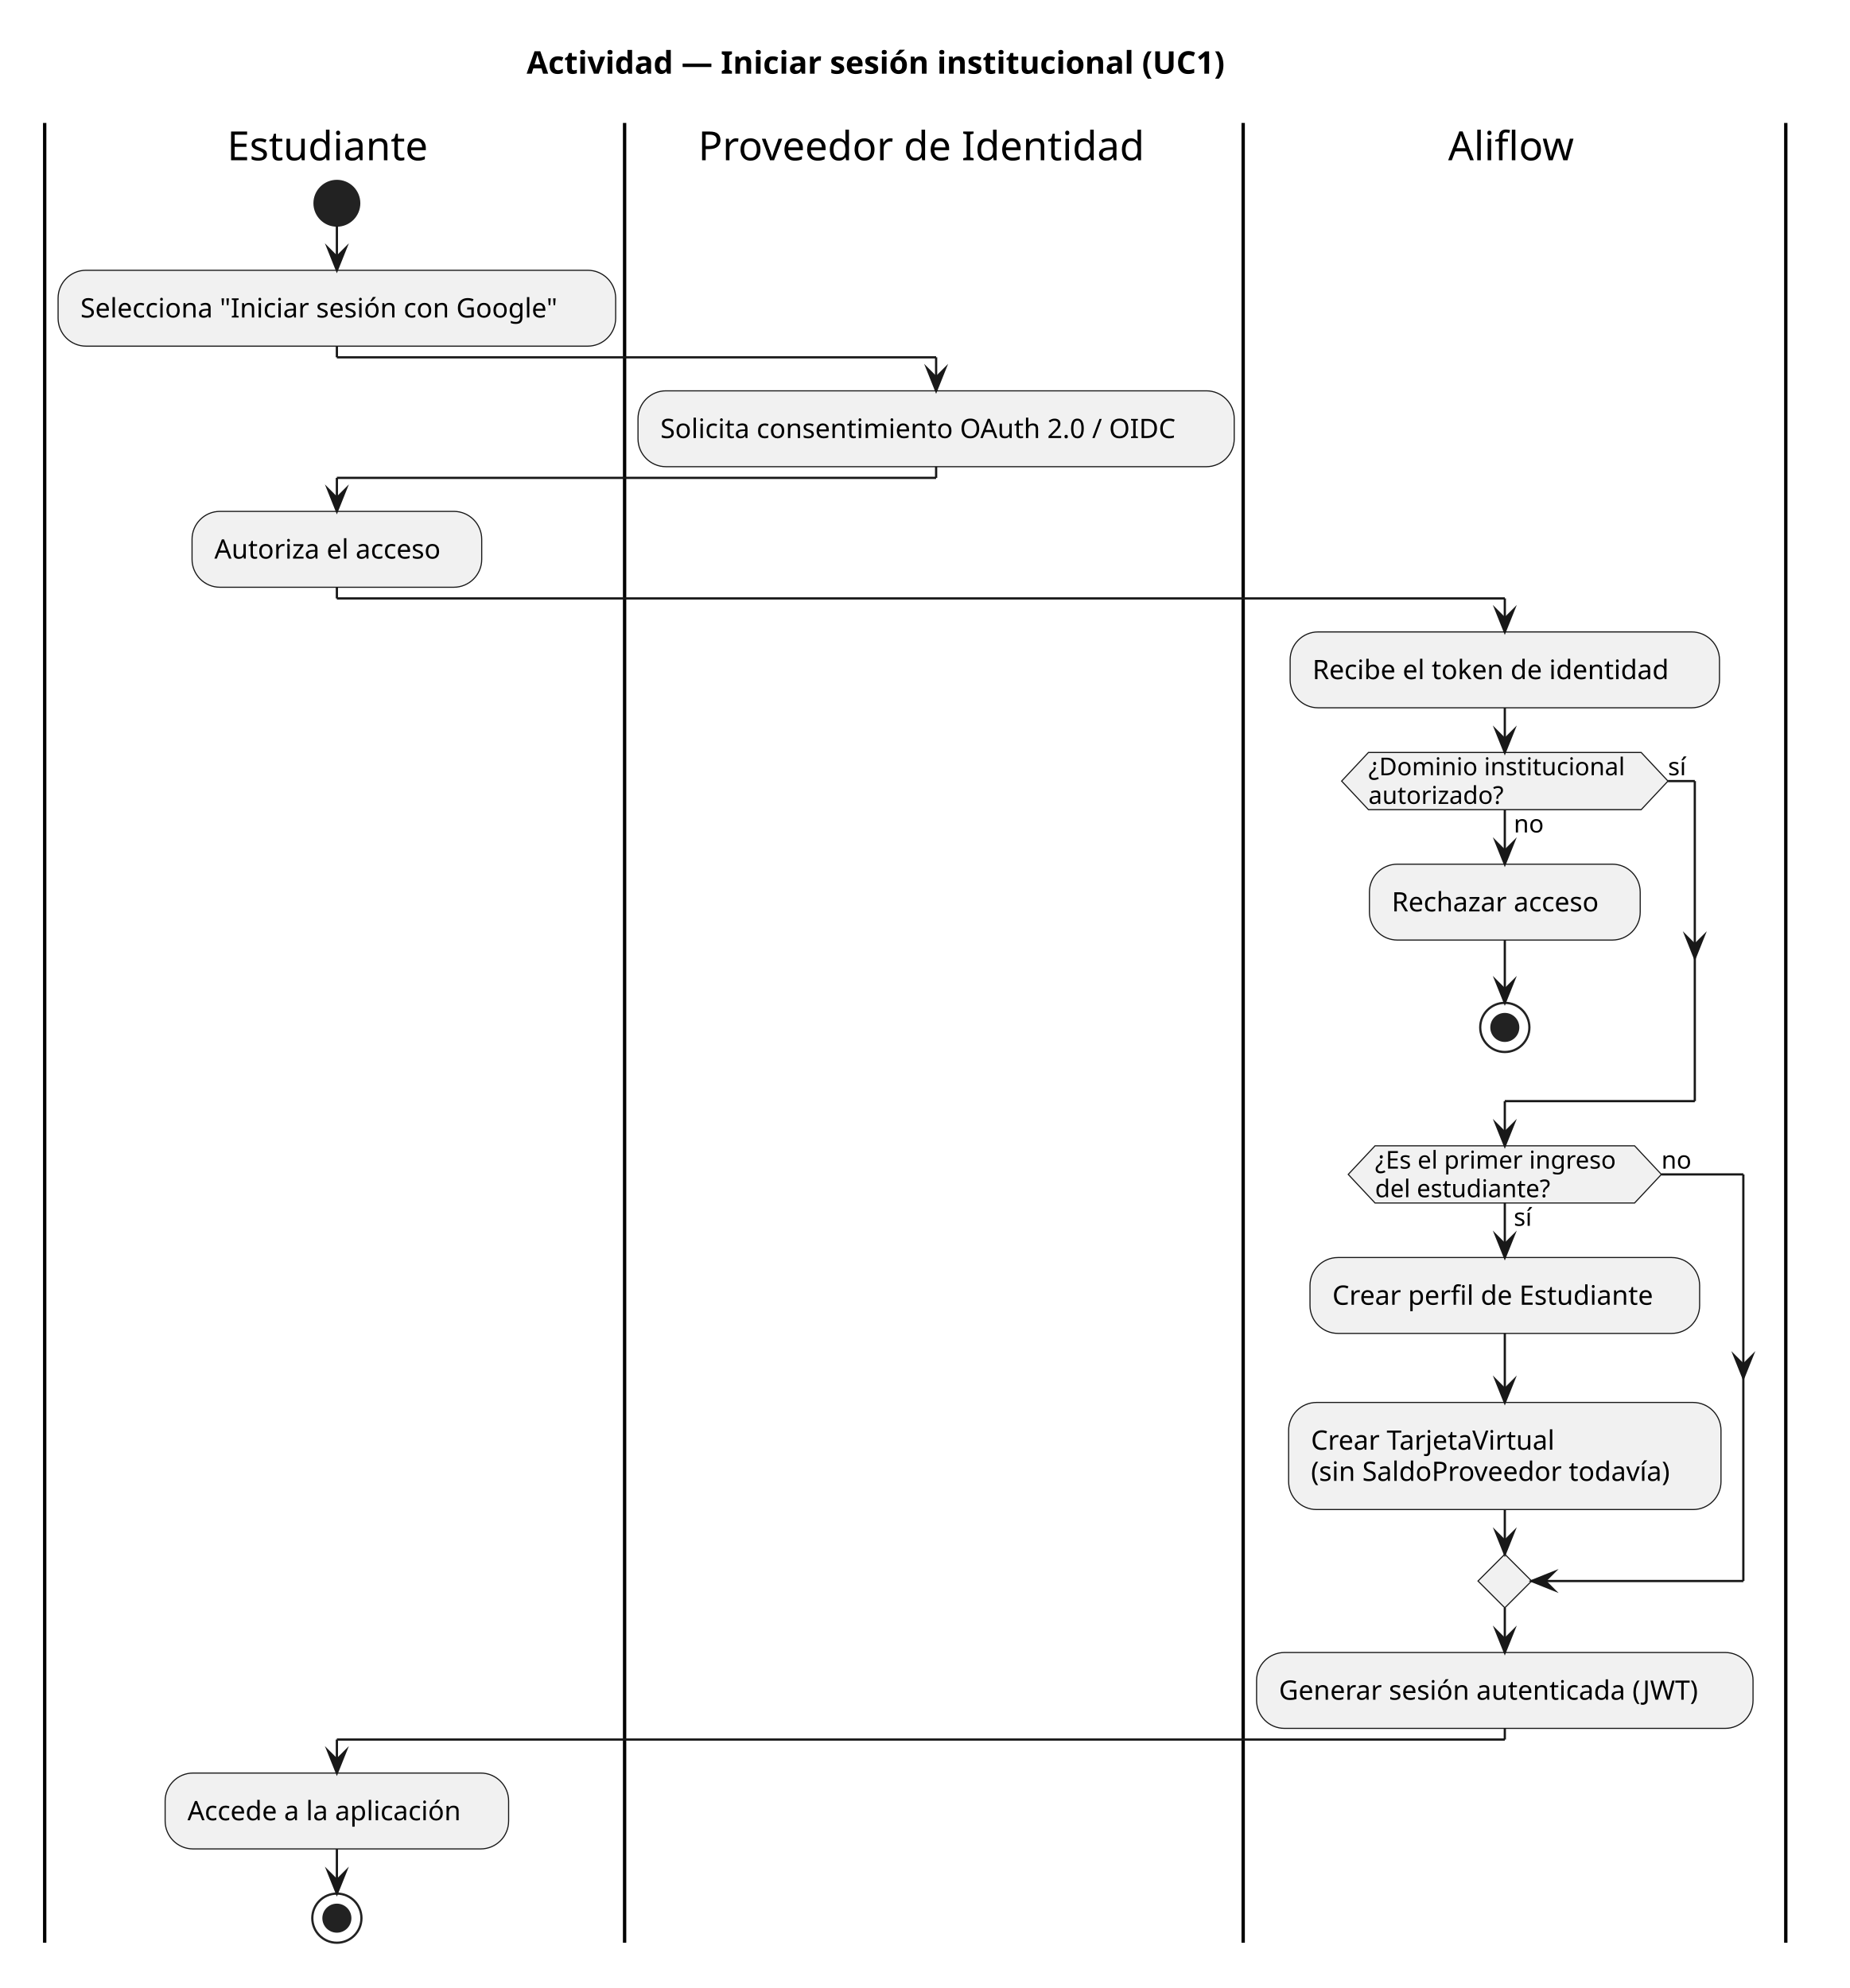
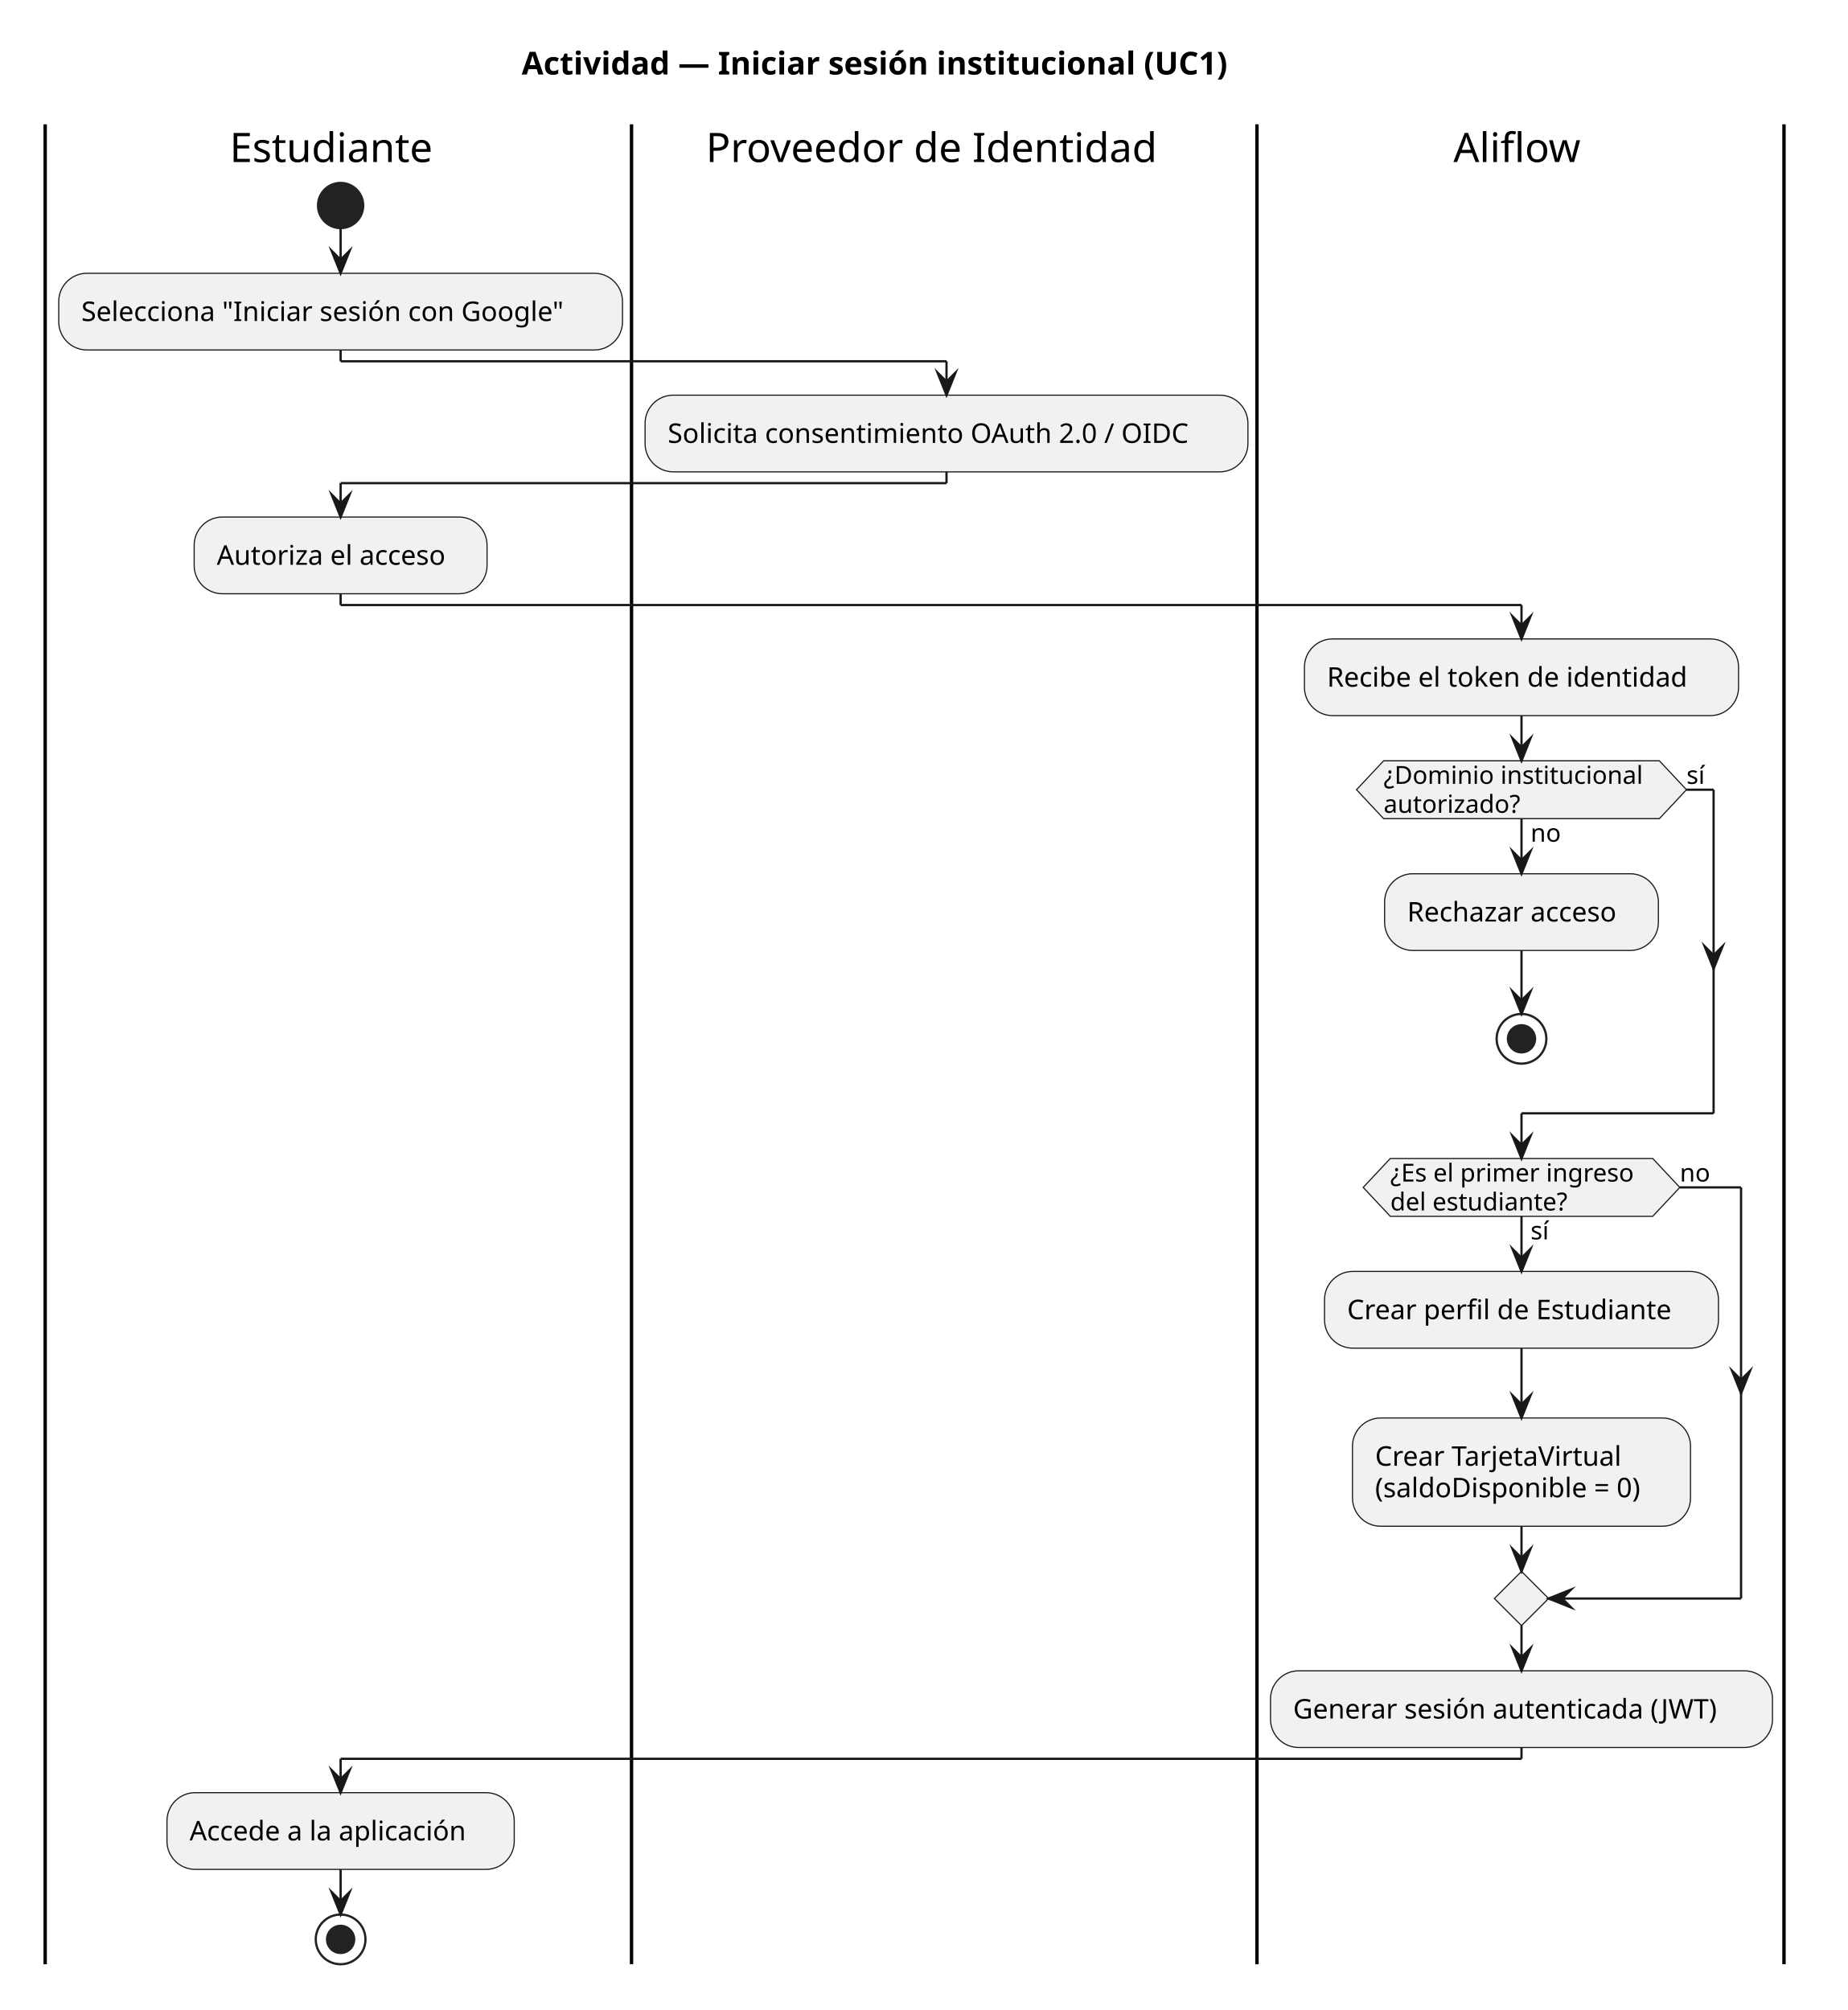
- <svg xmlns="http://www.w3.org/2000/svg" version="1.1" data-diagram-type="ACTIVITY" style="width:828px;height:890px;background:#FFFFFF;" width="828px" height="890px" viewBox="0 0 828 890" zoomAndPan="magnify" preserveAspectRatio="none" contentStyleType="text/css">
+ <svg xmlns="http://www.w3.org/2000/svg" version="1.1" data-diagram-type="ACTIVITY" style="width:818px;height:890px;background:#FFFFFF;" width="818px" height="890px" viewBox="0 0 818 890" zoomAndPan="magnify" preserveAspectRatio="none" contentStyleType="text/css">
  <defs />
  <g font-family="sans-serif" lengthAdjust="spacing">
    <g class="title" data-source-line="1">
-       <text x="235.718" y="32.995" fill="#000" font-size="14" textLength="354.737" font-weight="700">Actividad — Iniciar sesión institucional (UC1)</text>
+       <text x="230.935" y="32.995" fill="#000" font-size="14" textLength="354.737" font-weight="700">Actividad — Iniciar sesión institucional (UC1)</text>
    </g>
-     <rect x="20" y="55.042" width="781.173" height="20.953" fill="none" style="stroke:none;" />
+     <rect x="20" y="55.042" width="771.608" height="20.953" fill="none" style="stroke:none;" />
    <ellipse cx="150.785" cy="90.995" rx="10" ry="10" fill="#222" style="stroke:#222;stroke-width:1;" />
    <rect x="26" y="120.995" width="249.57" height="33.969" fill="#F1F1F1" style="stroke:#181818;stroke-width:0.5;" rx="12.5" ry="12.5" />
    <text x="36" y="142.134" fill="#000" font-size="12" textLength="229.57">Selecciona "Iniciar sesión con Google"</text>
    <rect x="85.959" y="228.933" width="129.652" height="33.969" fill="#F1F1F1" style="stroke:#181818;stroke-width:0.5;" rx="12.5" ry="12.5" />
    <text x="95.959" y="250.071" fill="#000" font-size="12" textLength="109.652">Autoriza el acceso</text>
    <rect x="73.915" y="793.769" width="153.74" height="33.969" fill="#F1F1F1" style="stroke:#181818;stroke-width:0.5;" rx="12.5" ry="12.5" />
    <text x="83.915" y="814.907" fill="#000" font-size="12" textLength="133.74">Accede a la aplicación</text>
    <ellipse cx="150.785" cy="858.737" rx="11" ry="11" fill="none" style="stroke:#222;stroke-width:1;" />
    <ellipse cx="150.785" cy="858.737" rx="6" ry="6" fill="#222" style="stroke:#222;stroke-width:1;" />
    <line x1="20" y1="55.042" x2="20" y2="869.737" style="stroke:#000;stroke-width:1.5;" />
    <rect x="285.57" y="174.964" width="266.873" height="33.969" fill="#F1F1F1" style="stroke:#181818;stroke-width:0.5;" rx="12.5" ry="12.5" />
    <text x="295.57" y="196.103" fill="#000" font-size="12" textLength="246.873">Solicita consentimiento OAuth 2.0 / OIDC</text>
    <line x1="279.57" y1="55.042" x2="279.57" y2="869.737" style="stroke:#000;stroke-width:1.5;" />
    <rect x="577.461" y="282.901" width="192.178" height="33.969" fill="#F1F1F1" style="stroke:#181818;stroke-width:0.5;" rx="12.5" ry="12.5" />
    <text x="587.461" y="304.04" fill="#000" font-size="12" textLength="172.178">Recibe el token de identidad</text>
    <rect x="612.948" y="386.882" width="121.203" height="33.969" fill="#F1F1F1" style="stroke:#181818;stroke-width:0.5;" rx="12.5" ry="12.5" />
    <text x="622.948" y="408.021" fill="#000" font-size="12" textLength="101.203">Rechazar acceso</text>
    <ellipse cx="673.55" cy="459.964" rx="11" ry="11" fill="none" style="stroke:#222;stroke-width:1;" />
    <ellipse cx="673.55" cy="459.964" rx="6" ry="6" fill="#222" style="stroke:#222;stroke-width:1;" />
    <polygon points="612.51,336.87,734.59,336.87,746.59,349.675,734.59,362.479,612.51,362.479,600.51,349.675,612.51,336.87" fill="#F1F1F1" style="stroke:#181818;stroke-width:0.5;stroke-linejoin:miter;stroke-miterlimit:10;" />
    <text x="677.55" y="372.69" fill="#000" font-size="11" textLength="13.702">no</text>
    <text x="612.51" y="347.081" fill="#000" font-size="11" textLength="122.08">¿Dominio institucional</text>
    <text x="612.51" y="359.885" fill="#000" font-size="11" textLength="64.399">autorizado?</text>
    <text x="746.59" y="347.081" fill="#000" font-size="11" textLength="8.787">sí</text>
    <rect x="586.353" y="562.976" width="174.395" height="33.969" fill="#F1F1F1" style="stroke:#181818;stroke-width:0.5;" rx="12.5" ry="12.5" />
    <text x="596.353" y="584.114" fill="#000" font-size="12" textLength="154.395">Crear perfil de Estudiante</text>
-     <rect x="576.787" y="627.862" width="193.525" height="47.938" fill="#F1F1F1" style="stroke:#181818;stroke-width:0.5;" rx="12.5" ry="12.5" />
-     <text x="586.787" y="649.001" fill="#000" font-size="12" textLength="118.664">Crear TarjetaVirtual</text>
-     <text x="586.787" y="662.97" fill="#000" font-size="12" textLength="173.525">(sin SaldoProveedor todavía)</text>
+     <rect x="598.73" y="627.862" width="149.639" height="47.938" fill="#F1F1F1" style="stroke:#181818;stroke-width:0.5;" rx="12.5" ry="12.5" />
+     <text x="608.73" y="649.001" fill="#000" font-size="12" textLength="118.664">Crear TarjetaVirtual</text>
+     <text x="608.73" y="662.97" fill="#000" font-size="12" textLength="129.639">(saldoDisponible = 0)</text>
    <polygon points="615.469,512.964,731.63,512.964,743.63,525.769,731.63,538.573,615.469,538.573,603.469,525.769,615.469,512.964" fill="#F1F1F1" style="stroke:#181818;stroke-width:0.5;stroke-linejoin:miter;stroke-miterlimit:10;" />
    <text x="677.55" y="548.784" fill="#000" font-size="11" textLength="8.787">sí</text>
    <text x="615.469" y="523.174" fill="#000" font-size="11" textLength="116.161">¿Es el primer ingreso</text>
    <text x="615.469" y="535.979" fill="#000" font-size="11" textLength="84.756">del estudiante?</text>
    <text x="743.63" y="523.174" fill="#000" font-size="11" textLength="13.702">no</text>
    <polygon points="673.55,695.8,685.55,707.8,673.55,719.8,661.55,707.8,673.55,695.8" fill="#F1F1F1" style="stroke:#181818;stroke-width:0.5;stroke-linejoin:miter;stroke-miterlimit:10;" />
    <rect x="562.443" y="739.8" width="222.213" height="33.969" fill="#F1F1F1" style="stroke:#181818;stroke-width:0.5;" rx="12.5" ry="12.5" />
    <text x="572.443" y="760.938" fill="#000" font-size="12" textLength="202.213">Generar sesión autenticada (JWT)</text>
    <line x1="556.443" y1="55.042" x2="556.443" y2="869.737" style="stroke:#000;stroke-width:1.5;" />
-     <line x1="799.313" y1="55.042" x2="799.313" y2="869.737" style="stroke:#000;stroke-width:1.5;" />
+     <line x1="789.747" y1="55.042" x2="789.747" y2="869.737" style="stroke:#000;stroke-width:1.5;" />
    <line x1="150.785" y1="100.995" x2="150.785" y2="120.995" style="stroke:#181818;stroke-width:1;" />
    <polygon points="146.785,110.995,150.785,120.995,154.785,110.995,150.785,114.995" fill="#181818" style="stroke:#181818;stroke-width:1;stroke-linejoin:miter;stroke-miterlimit:10;" />
    <line x1="150.785" y1="827.737" x2="150.785" y2="847.737" style="stroke:#181818;stroke-width:1;" />
    <polygon points="146.785,837.737,150.785,847.737,154.785,837.737,150.785,841.737" fill="#181818" style="stroke:#181818;stroke-width:1;stroke-linejoin:miter;stroke-miterlimit:10;" />
    <line x1="673.55" y1="420.851" x2="673.55" y2="448.964" style="stroke:#181818;stroke-width:1;" />
    <polygon points="669.55,438.964,673.55,448.964,677.55,438.964,673.55,442.964" fill="#181818" style="stroke:#181818;stroke-width:1;stroke-linejoin:miter;stroke-miterlimit:10;" />
    <line x1="673.55" y1="362.479" x2="673.55" y2="386.882" style="stroke:#181818;stroke-width:1;" />
    <polygon points="669.55,376.882,673.55,386.882,677.55,376.882,673.55,380.882" fill="#181818" style="stroke:#181818;stroke-width:1;stroke-linejoin:miter;stroke-miterlimit:10;" />
    <line x1="746.59" y1="349.675" x2="758.59" y2="349.675" style="stroke:#181818;stroke-width:1;" />
    <polygon points="754.59,418.964,758.59,428.964,762.59,418.964,758.59,422.964" fill="#181818" style="stroke:#181818;stroke-width:1;stroke-linejoin:miter;stroke-miterlimit:10;" />
    <line x1="758.59" y1="349.675" x2="758.59" y2="492.964" style="stroke:#181818;stroke-width:1;" />
    <line x1="758.59" y1="492.964" x2="673.55" y2="492.964" style="stroke:#181818;stroke-width:1;" />
    <line x1="673.55" y1="492.964" x2="673.55" y2="512.964" style="stroke:#181818;stroke-width:1;" />
    <polygon points="669.55,502.964,673.55,512.964,677.55,502.964,673.55,506.964" fill="#181818" style="stroke:#181818;stroke-width:1;stroke-linejoin:miter;stroke-miterlimit:10;" />
    <line x1="673.55" y1="316.87" x2="673.55" y2="336.87" style="stroke:#181818;stroke-width:1;" />
    <polygon points="669.55,326.87,673.55,336.87,677.55,326.87,673.55,330.87" fill="#181818" style="stroke:#181818;stroke-width:1;stroke-linejoin:miter;stroke-miterlimit:10;" />
    <line x1="673.55" y1="596.944" x2="673.55" y2="627.862" style="stroke:#181818;stroke-width:1;" />
    <polygon points="669.55,617.862,673.55,627.862,677.55,617.862,673.55,621.862" fill="#181818" style="stroke:#181818;stroke-width:1;stroke-linejoin:miter;stroke-miterlimit:10;" />
    <line x1="673.55" y1="538.573" x2="673.55" y2="562.976" style="stroke:#181818;stroke-width:1;" />
    <polygon points="669.55,552.976,673.55,562.976,677.55,552.976,673.55,556.976" fill="#181818" style="stroke:#181818;stroke-width:1;stroke-linejoin:miter;stroke-miterlimit:10;" />
-     <line x1="743.63" y1="525.769" x2="780.313" y2="525.769" style="stroke:#181818;stroke-width:1;" />
-     <polygon points="776.313,606.944,780.313,616.944,784.313,606.944,780.313,610.944" fill="#181818" style="stroke:#181818;stroke-width:1;stroke-linejoin:miter;stroke-miterlimit:10;" />
-     <line x1="780.313" y1="525.769" x2="780.313" y2="707.8" style="stroke:#181818;stroke-width:1;" />
-     <line x1="780.313" y1="707.8" x2="685.55" y2="707.8" style="stroke:#181818;stroke-width:1;" />
+     <line x1="743.63" y1="525.769" x2="770.747" y2="525.769" style="stroke:#181818;stroke-width:1;" />
+     <polygon points="766.747,606.944,770.747,616.944,774.747,606.944,770.747,610.944" fill="#181818" style="stroke:#181818;stroke-width:1;stroke-linejoin:miter;stroke-miterlimit:10;" />
+     <line x1="770.747" y1="525.769" x2="770.747" y2="707.8" style="stroke:#181818;stroke-width:1;" />
+     <line x1="770.747" y1="707.8" x2="685.55" y2="707.8" style="stroke:#181818;stroke-width:1;" />
    <polygon points="695.55,703.8,685.55,707.8,695.55,711.8,691.55,707.8" fill="#181818" style="stroke:#181818;stroke-width:1;stroke-linejoin:miter;stroke-miterlimit:10;" />
    <line x1="673.55" y1="675.8" x2="673.55" y2="695.8" style="stroke:#181818;stroke-width:1;" />
    <polygon points="669.55,685.8,673.55,695.8,677.55,685.8,673.55,689.8" fill="#181818" style="stroke:#181818;stroke-width:1;stroke-linejoin:miter;stroke-miterlimit:10;" />
    <line x1="673.55" y1="719.8" x2="673.55" y2="739.8" style="stroke:#181818;stroke-width:1;" />
    <polygon points="669.55,729.8,673.55,739.8,677.55,729.8,673.55,733.8" fill="#181818" style="stroke:#181818;stroke-width:1;stroke-linejoin:miter;stroke-miterlimit:10;" />
    <line x1="150.785" y1="154.964" x2="150.785" y2="159.964" style="stroke:#181818;stroke-width:1;" />
    <line x1="150.785" y1="159.964" x2="419.007" y2="159.964" style="stroke:#181818;stroke-width:1;" />
    <line x1="419.007" y1="159.964" x2="419.007" y2="174.964" style="stroke:#181818;stroke-width:1;" />
    <polygon points="415.007,164.964,419.007,174.964,423.007,164.964,419.007,168.964" fill="#181818" style="stroke:#181818;stroke-width:1;stroke-linejoin:miter;stroke-miterlimit:10;" />
    <line x1="419.007" y1="208.933" x2="419.007" y2="213.933" style="stroke:#181818;stroke-width:1;" />
    <line x1="419.007" y1="213.933" x2="150.785" y2="213.933" style="stroke:#181818;stroke-width:1;" />
    <line x1="150.785" y1="213.933" x2="150.785" y2="228.933" style="stroke:#181818;stroke-width:1;" />
    <polygon points="146.785,218.933,150.785,228.933,154.785,218.933,150.785,222.933" fill="#181818" style="stroke:#181818;stroke-width:1;stroke-linejoin:miter;stroke-miterlimit:10;" />
    <line x1="150.785" y1="262.901" x2="150.785" y2="267.901" style="stroke:#181818;stroke-width:1;" />
    <line x1="150.785" y1="267.901" x2="673.55" y2="267.901" style="stroke:#181818;stroke-width:1;" />
    <line x1="673.55" y1="267.901" x2="673.55" y2="282.901" style="stroke:#181818;stroke-width:1;" />
    <polygon points="669.55,272.901,673.55,282.901,677.55,272.901,673.55,276.901" fill="#181818" style="stroke:#181818;stroke-width:1;stroke-linejoin:miter;stroke-miterlimit:10;" />
    <line x1="673.55" y1="773.769" x2="673.55" y2="778.769" style="stroke:#181818;stroke-width:1;" />
    <line x1="673.55" y1="778.769" x2="150.785" y2="778.769" style="stroke:#181818;stroke-width:1;" />
    <line x1="150.785" y1="778.769" x2="150.785" y2="793.769" style="stroke:#181818;stroke-width:1;" />
    <polygon points="146.785,783.769,150.785,793.769,154.785,783.769,150.785,787.769" fill="#181818" style="stroke:#181818;stroke-width:1;stroke-linejoin:miter;stroke-miterlimit:10;" />
    <text x="101.678" y="71.75" fill="#000" font-size="18" textLength="96.214">Estudiante</text>
    <text x="312.503" y="71.75" fill="#000" font-size="18" textLength="211.008">Proveedor de Identidad</text>
-     <text x="648.184" y="71.75" fill="#000" font-size="18" textLength="59.388">Aliflow</text>
+     <text x="643.401" y="71.75" fill="#000" font-size="18" textLength="59.388">Aliflow</text>
  </g>
</svg>
